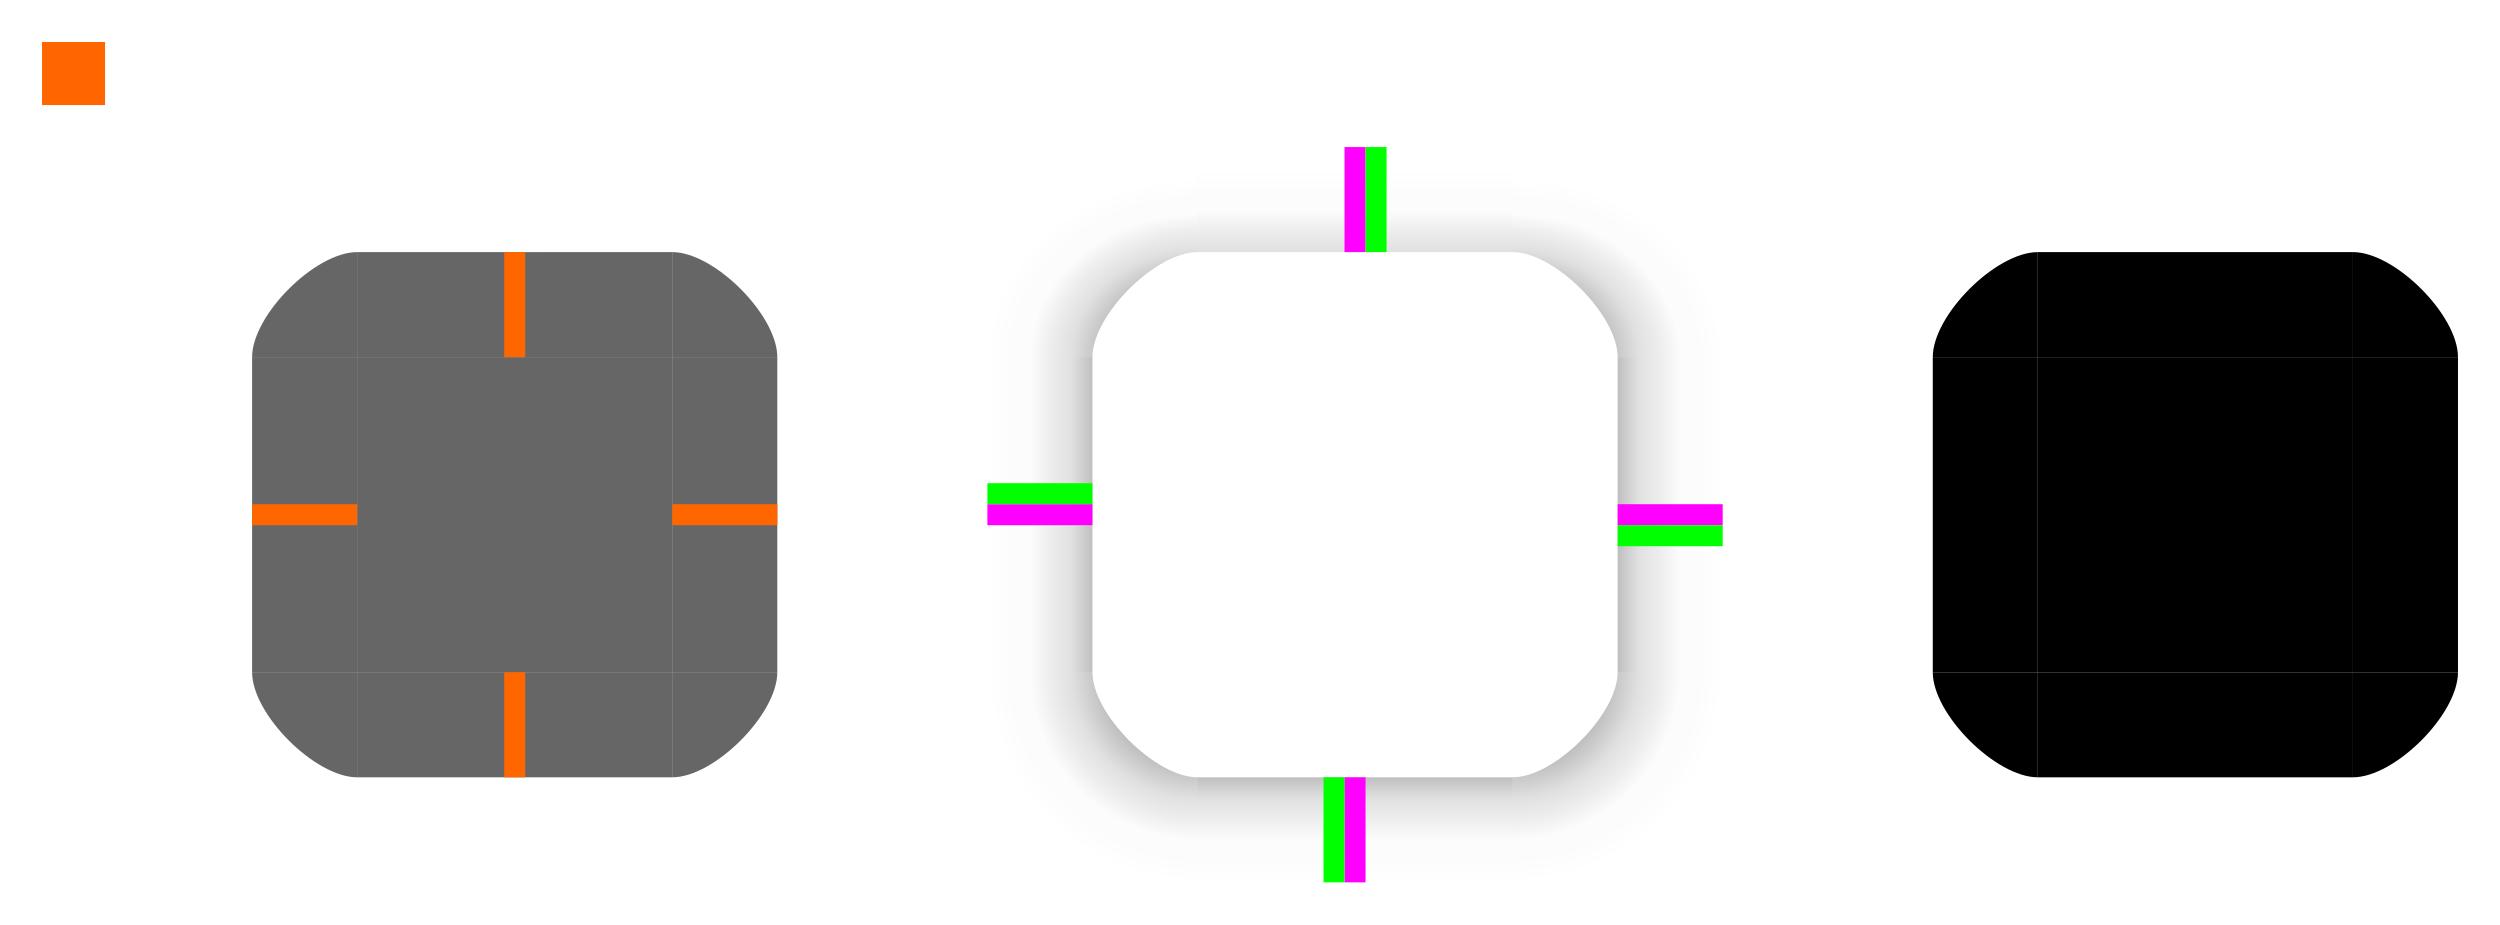
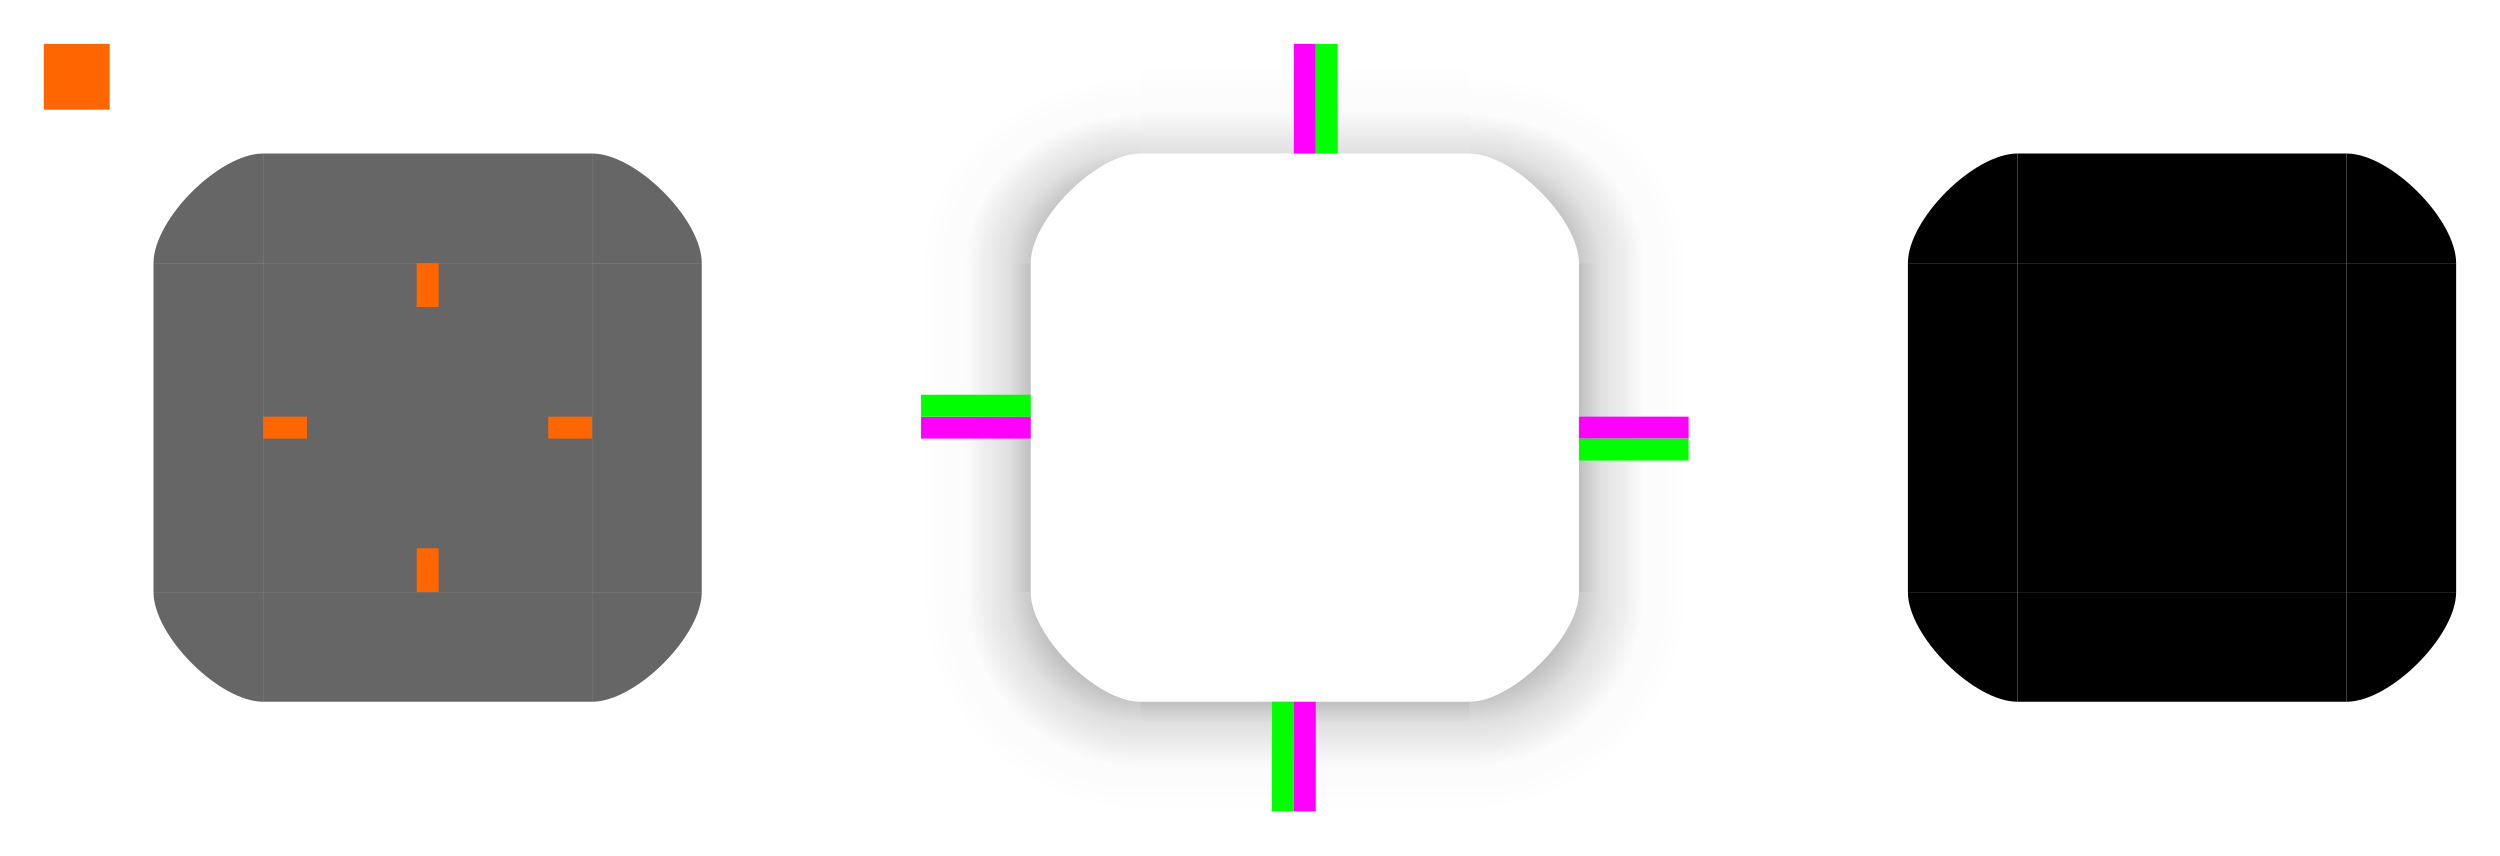
- <svg xmlns="http://www.w3.org/2000/svg" xmlns:xlink="http://www.w3.org/1999/xlink" width="119" height="44" viewBox="0 0 119 44" version="1.1" id="svg5">
+ <svg xmlns="http://www.w3.org/2000/svg" xmlns:xlink="http://www.w3.org/1999/xlink" width="114" height="39" viewBox="0 0 114 39" version="1.1" id="svg5">
  <defs id="defs2">
    <linearGradient id="linearGradient20574">
      <stop style="stop-color:#000000;stop-opacity:0.45" offset="0" id="stop20560" />
      <stop style="stop-color:#000000;stop-opacity:0.31" offset="0.4" id="stop20562" />
      <stop style="stop-color:#000000;stop-opacity:0.12" offset="0.6" id="stop20564" />
      <stop style="stop-color:#000000;stop-opacity:0.07" offset="0.7" id="stop20566" />
      <stop style="stop-color:#000000;stop-opacity:0.01" offset="0.8" id="stop20568" />
      <stop style="stop-color:#000000;stop-opacity:0.01" offset="0.9" id="stop20570" />
      <stop style="stop-color:#000000;stop-opacity:0;" offset="1" id="stop20572" />
    </linearGradient>
    <linearGradient id="linearGradient20558">
      <stop style="stop-color:#000000;stop-opacity:0.45" offset="0" id="stop20544" />
      <stop style="stop-color:#000000;stop-opacity:0.31" offset="0.4" id="stop20546" />
      <stop style="stop-color:#000000;stop-opacity:0.12" offset="0.6" id="stop20548" />
      <stop style="stop-color:#000000;stop-opacity:0.07" offset="0.7" id="stop20550" />
      <stop style="stop-color:#000000;stop-opacity:0.01" offset="0.8" id="stop20552" />
      <stop style="stop-color:#000000;stop-opacity:0.01" offset="0.9" id="stop20554" />
      <stop style="stop-color:#000000;stop-opacity:0;" offset="1" id="stop20556" />
    </linearGradient>
    <linearGradient id="linearGradient20542">
      <stop style="stop-color:#000000;stop-opacity:0.45" offset="0" id="stop20528" />
      <stop style="stop-color:#000000;stop-opacity:0.31" offset="0.4" id="stop20530" />
      <stop style="stop-color:#000000;stop-opacity:0.12" offset="0.6" id="stop20532" />
      <stop style="stop-color:#000000;stop-opacity:0.07" offset="0.7" id="stop20534" />
      <stop style="stop-color:#000000;stop-opacity:0.01" offset="0.8" id="stop20536" />
      <stop style="stop-color:#000000;stop-opacity:0.01" offset="0.9" id="stop20538" />
      <stop style="stop-color:#000000;stop-opacity:0;" offset="1" id="stop20540" />
    </linearGradient>
    <linearGradient id="linearGradient20488">
      <stop style="stop-color:#000000;stop-opacity:0.25" offset="0" id="stop20476" />
      <stop style="stop-color:#000000;stop-opacity:0.12" offset="0.2" id="stop20478" />
      <stop style="stop-color:#000000;stop-opacity:0.07" offset="0.4" id="stop20480" />
      <stop style="stop-color:#000000;stop-opacity:0.01" offset="0.599" id="stop20482" />
      <stop style="stop-color:#000000;stop-opacity:0.01" offset="0.798" id="stop20484" />
      <stop style="stop-color:#000000;stop-opacity:0;" offset="1" id="stop20486" />
    </linearGradient>
    <linearGradient id="linearGradient20474">
      <stop style="stop-color:#000000;stop-opacity:0.25" offset="0" id="stop20462" />
      <stop style="stop-color:#000000;stop-opacity:0.12" offset="0.2" id="stop20464" />
      <stop style="stop-color:#000000;stop-opacity:0.07" offset="0.4" id="stop20466" />
      <stop style="stop-color:#000000;stop-opacity:0.01" offset="0.599" id="stop20468" />
      <stop style="stop-color:#000000;stop-opacity:0.01" offset="0.798" id="stop20470" />
      <stop style="stop-color:#000000;stop-opacity:0;" offset="1" id="stop20472" />
    </linearGradient>
    <linearGradient id="linearGradient19446">
      <stop style="stop-color:#000000;stop-opacity:0.45" offset="0" id="stop19432" />
      <stop style="stop-color:#000000;stop-opacity:0.31" offset="0.4" id="stop19434" />
      <stop style="stop-color:#000000;stop-opacity:0.12" offset="0.6" id="stop19436" />
      <stop style="stop-color:#000000;stop-opacity:0.07" offset="0.7" id="stop19438" />
      <stop style="stop-color:#000000;stop-opacity:0.01" offset="0.8" id="stop19440" />
      <stop style="stop-color:#000000;stop-opacity:0.01" offset="0.9" id="stop19442" />
      <stop style="stop-color:#000000;stop-opacity:0;" offset="1" id="stop19444" />
    </linearGradient>
    <linearGradient id="linearGradient18914">
      <stop style="stop-color:#000000;stop-opacity:0.25" offset="0" id="stop18902" />
      <stop style="stop-color:#000000;stop-opacity:0.12" offset="0.2" id="stop18904" />
      <stop style="stop-color:#000000;stop-opacity:0.07" offset="0.4" id="stop18906" />
      <stop style="stop-color:#000000;stop-opacity:0.01" offset="0.599" id="stop18908" />
      <stop style="stop-color:#000000;stop-opacity:0.01" offset="0.798" id="stop18910" />
      <stop style="stop-color:#000000;stop-opacity:0;" offset="1" id="stop18912" />
    </linearGradient>
    <linearGradient id="linearGradient15516">
      <stop style="stop-color:#000000;stop-opacity:0.12" offset="0" id="stop15504" />
      <stop style="stop-color:#000000;stop-opacity:0.07" offset="0.2" id="stop15506" />
      <stop style="stop-color:#000000;stop-opacity:0.01" offset="0.4" id="stop15508" />
      <stop style="stop-color:#000000;stop-opacity:0.01" offset="0.599" id="stop15510" />
      <stop style="stop-color:#000000;stop-opacity:0" offset="0.798" id="stop15512" />
      <stop style="stop-color:#000000;stop-opacity:0;" offset="1" id="stop15514" />
    </linearGradient>
    <radialGradient xlink:href="#linearGradient20542" id="radialGradient12583-2-82-3-9" cx="310" cy="361.25" fx="310" fy="361.25" r="5" gradientUnits="userSpaceOnUse" gradientTransform="matrix(0,2,-2,0,1057.5,-245)" />
    <linearGradient xlink:href="#linearGradient15516" id="linearGradient18867" gradientUnits="userSpaceOnUse" x1="328" y1="355" x2="328" y2="350" />
    <linearGradient xlink:href="#linearGradient18914" id="linearGradient18871" gradientUnits="userSpaceOnUse" gradientTransform="translate(-695,-40)" x1="328" y1="355" x2="328" y2="350" />
    <linearGradient xlink:href="#linearGradient20474" id="linearGradient19227" gradientUnits="userSpaceOnUse" gradientTransform="translate(-695,-695)" x1="328" y1="355" x2="328" y2="350" />
    <linearGradient xlink:href="#linearGradient20488" id="linearGradient19258" gradientUnits="userSpaceOnUse" gradientTransform="translate(-655,-735)" x1="328" y1="355" x2="328" y2="350" />
    <radialGradient xlink:href="#linearGradient20558" id="radialGradient12583-2-82-3-9-5" cx="310" cy="361.25" fx="310" fy="361.25" r="5" gradientUnits="userSpaceOnUse" gradientTransform="matrix(0,2,2,0,-402.5,-245)" />
    <radialGradient xlink:href="#linearGradient20574" id="radialGradient12583-2-82-3-9-5-1" cx="310" cy="361.25" fx="310" fy="361.25" r="5" gradientUnits="userSpaceOnUse" gradientTransform="matrix(0,-1.707342,-2,0,1057.5,889.2759)" />
    <radialGradient xlink:href="#linearGradient19446" id="radialGradient12583-2-82-3-9-5-1-2" cx="310" cy="361.25" fx="310" fy="361.25" r="5" gradientUnits="userSpaceOnUse" gradientTransform="matrix(0,-1.707342,2,0,-402.5,889.2759)" />
  </defs>
-   <g id="layer1" transform="translate(-263,-343)">
+   <g id="layer1" transform="translate(-268,-348)">
    <rect style="opacity:1;fill-opacity:0.6;fill-rule:nonzero" id="center" width="15" height="15" x="280" y="360" />
    <rect style="opacity:1;fill-opacity:0.6;fill-rule:evenodd" id="right" width="5" height="15" x="295" y="360" />
    <rect style="opacity:1;fill-opacity:0.6;fill-rule:nonzero" id="top" width="15" height="5" x="280" y="355" />
    <rect style="opacity:1;fill-opacity:0.6;fill-rule:evenodd" id="left" width="5" height="15" x="275" y="360" />
    <rect style="opacity:1;fill-opacity:0.6;fill-rule:evenodd" id="bottom" width="15" height="5" x="280" y="375" />
    <path d="m 295,355 v 5 h 5 c 0,-2 -3,-5 -5,-5 z" id="topright" style="opacity:1;fill-opacity:0.6;fill-rule:nonzero" />
    <path d="m 275,360 h 5 v -5 c -2,0 -5,3 -5,5 z" id="topleft" style="opacity:1;fill-opacity:0.6;fill-rule:nonzero" />
    <path d="m 280,380 v -5 h -5 c 0,2 3,5 5,5 z" id="bottomleft" style="opacity:1;fill-opacity:0.6;fill-rule:nonzero" />
    <path d="m 300,375 h -5 v 5 c 2,0 5,-3 5,-5 z" id="bottomright" style="opacity:1;fill-opacity:0.6;fill-rule:nonzero" />
    <rect style="fill:#000000;fill-opacity:1;fill-rule:nonzero" id="mask-center" width="15" height="15" x="360" y="360" />
    <rect style="fill:#000000;fill-opacity:1;fill-rule:evenodd" id="mask-right" width="5" height="15" x="375" y="360" />
    <rect style="fill:#000000;fill-opacity:1;fill-rule:nonzero" id="mask-top" width="15" height="5" x="360" y="355" />
    <rect style="fill:#000000;fill-opacity:1;fill-rule:evenodd" id="mask-left" width="5" height="15" x="355" y="360" />
    <rect style="fill:#000000;fill-opacity:1;fill-rule:evenodd" id="mask-bottom" width="15" height="5" x="360" y="375" />
    <path d="m 375,355 v 5 h 5 c 0,-2 -3,-5 -5,-5 z" id="mask-topright" style="fill:#000000;fill-opacity:1" />
    <path d="m 355,360 h 5 v -5 c -2,0 -5,3 -5,5 z" id="mask-topleft" style="fill:#000000;fill-opacity:1" />
    <path d="m 360,380 v -5 h -5 c 0,2 3,5 5,5 z" id="mask-bottomleft" style="fill:#000000;fill-opacity:1" />
    <path d="m 380,375 h -5 v 5 c 2,0 5,-3 5,-5 z" id="mask-bottomright" style="fill:#000000;fill-opacity:1" />
-     <rect style="opacity:1;fill:#ff6600;fill-opacity:1;fill-rule:nonzero" id="hint-left-margin" width="5" height="1" x="275" y="367" />
-     <rect style="opacity:1;fill:#ff6600;fill-opacity:1;fill-rule:nonzero" id="hint-top-margin" width="1" height="5" x="287" y="355" />
-     <rect style="opacity:1;fill:#ff6600;fill-opacity:1;fill-rule:nonzero" id="hint-right-margin" width="5" height="1" x="295" y="367" />
-     <rect style="opacity:1;fill:#ff6600;fill-opacity:1;fill-rule:nonzero" id="hint-bottom-margin" width="1" height="5" x="287" y="375" />
+     <rect style="opacity:1;fill:#ff6600;fill-opacity:1;fill-rule:nonzero;stroke-width:0.632" id="hint-left-margin" width="2" height="1" x="-282" y="367" transform="scale(-1,1)" />
+     <rect style="opacity:1;fill:#ff6600;fill-opacity:1;fill-rule:nonzero;stroke-width:0.632" id="hint-top-margin" width="1" height="2" x="287" y="-362" transform="scale(1,-1)" />
+     <rect style="opacity:1;fill:#ff6600;fill-opacity:1;fill-rule:nonzero;stroke-width:0.632" id="hint-right-margin" width="2" height="1" x="-295" y="367" transform="scale(-1,1)" />
+     <rect style="opacity:1;fill:#ff6600;fill-opacity:1;fill-rule:nonzero;stroke-width:0.632" id="hint-bottom-margin" width="1" height="2" x="287" y="-375" transform="scale(1,-1)" />
    <rect style="opacity:1;fill:#00ffff;fill-opacity:1;fill-rule:nonzero;stroke-width:0.012" id="hint-left-inset" width="0.001" height="1" x="275" y="366" />
    <rect style="opacity:1;fill:#00ffff;fill-opacity:1;fill-rule:nonzero;stroke-width:0.012" id="hint-top-inset" width="1" height="0.001" x="288" y="355" />
    <rect style="opacity:1;fill:#00ffff;fill-opacity:1;fill-rule:nonzero;stroke-width:0.012" id="hint-right-inset" width="0.001" height="1" x="300" y="368" />
    <rect style="opacity:1;fill:#00ffff;fill-opacity:1;fill-rule:nonzero;stroke-width:0.012" id="hint-bottom-inset" width="1" height="0.001" x="286" y="380" />
-     <rect style="opacity:1;fill:#ff6600;fill-opacity:1;fill-rule:nonzero;stroke-width:0.6" id="hint-stretch-borders" width="3" height="3" x="265" y="345" />
+     <rect style="opacity:1;fill:#ff6600;fill-opacity:1;fill-rule:nonzero;stroke-width:0.6" id="hint-tile-center" width="3" height="3" x="270" y="350" />
    <g id="g4866">
      <g id="g4869" />
    </g>
    <rect style="fill:url(#linearGradient18867);fill-opacity:1;fill-rule:nonzero" id="shadow-top" width="15" height="5" x="320" y="350" />
    <rect style="fill:url(#linearGradient18871);fill-opacity:1;fill-rule:nonzero" id="shadow-left" width="15" height="5" x="-375" y="310" transform="rotate(-90)" />
    <rect style="fill:url(#linearGradient19227);fill-opacity:1;fill-rule:nonzero" id="shadow-right" width="15" height="5" x="-375" y="-345" transform="matrix(0,-1,-1,0,0,0)" />
    <rect style="fill:url(#linearGradient19258);fill-opacity:1;fill-rule:nonzero" id="shadow-bottom" width="15" height="5" x="-335" y="-385" transform="scale(-1)" />
    <path style="fill:url(#radialGradient12583-2-82-3-9);fill-opacity:1;stroke:none;stroke-width:1px;stroke-linecap:butt;stroke-linejoin:miter;stroke-opacity:1" d="m 340,375 c 0,2 -3,5 -5,5 v 5 h 10 v -10 c -1.575,0 -2.417,0 -5,0 z" id="shadow-bottomright" />
    <path style="fill:url(#radialGradient12583-2-82-3-9-5);fill-opacity:1;stroke:none;stroke-width:1px;stroke-linecap:butt;stroke-linejoin:miter;stroke-opacity:1" d="m 315,375 c 0,2 3,5 5,5 v 5 h -10 v -10 c 1.575,0 2.417,0 5,0 z" id="shadow-bottomleft" />
    <path style="fill:url(#radialGradient12583-2-82-3-9-5-1);fill-opacity:1;stroke:none;stroke-width:1px;stroke-linecap:butt;stroke-linejoin:miter;stroke-opacity:1" d="m 340,360 c 0,-2 -3,-5 -5,-5 v -5 h 10 v 10 c -1.575,0 -2.417,0 -5,0 z" id="shadow-topright" />
    <path style="fill:url(#radialGradient12583-2-82-3-9-5-1-2);fill-opacity:1;stroke:none;stroke-width:1px;stroke-linecap:butt;stroke-linejoin:miter;stroke-opacity:1" d="m 315,360 c 0,-2 3,-5 5,-5 v -5 h -10 v 10 c 1.575,0 2.417,0 5,0 z" id="shadow-topleft" />
    <rect style="opacity:1;fill:#ff00ff;fill-opacity:1;fill-rule:nonzero;stroke:none;stroke-opacity:0.31" id="shadow-hint-top-margin" width="1" height="5" x="327" y="350" />
    <rect style="opacity:1;fill:#ff00ff;fill-opacity:1;fill-rule:nonzero;stroke:none;stroke-opacity:0.31" id="shadow-hint-right-margin" width="5" height="1" x="340" y="367" />
    <rect style="opacity:1;fill:#ff00ff;fill-opacity:1;fill-rule:nonzero;stroke:none;stroke-opacity:0.31" id="shadow-hint-bottom-margin" width="1" height="5" x="327" y="380" />
    <rect style="opacity:1;fill:#ff00ff;fill-opacity:1;fill-rule:nonzero;stroke:none;stroke-opacity:0.31" id="shadow-hint-left-margin" width="5" height="1" x="310" y="367" />
    <rect style="opacity:1;fill:#00ff00;fill-opacity:1;fill-rule:nonzero;stroke:none;stroke-opacity:0.31" id="shadow-hint-top-inset" width="1" height="5" x="328" y="350" />
    <rect style="opacity:1;fill:#00ff00;fill-opacity:1;fill-rule:nonzero;stroke:none;stroke-opacity:0.31" id="shadow-hint-right-inset" width="5" height="1" x="340" y="368" />
    <rect style="opacity:1;fill:#00ff00;fill-opacity:1;fill-rule:nonzero;stroke:none;stroke-opacity:0.31" id="shadow-hint-bottom-inset" width="1" height="5" x="326" y="380" />
    <rect style="opacity:1;fill:#00ff00;fill-opacity:1;fill-rule:nonzero;stroke:none;stroke-opacity:0.31" id="shadow-hint-left-inset" width="5" height="1" x="310" y="366" />
  </g>
</svg>
